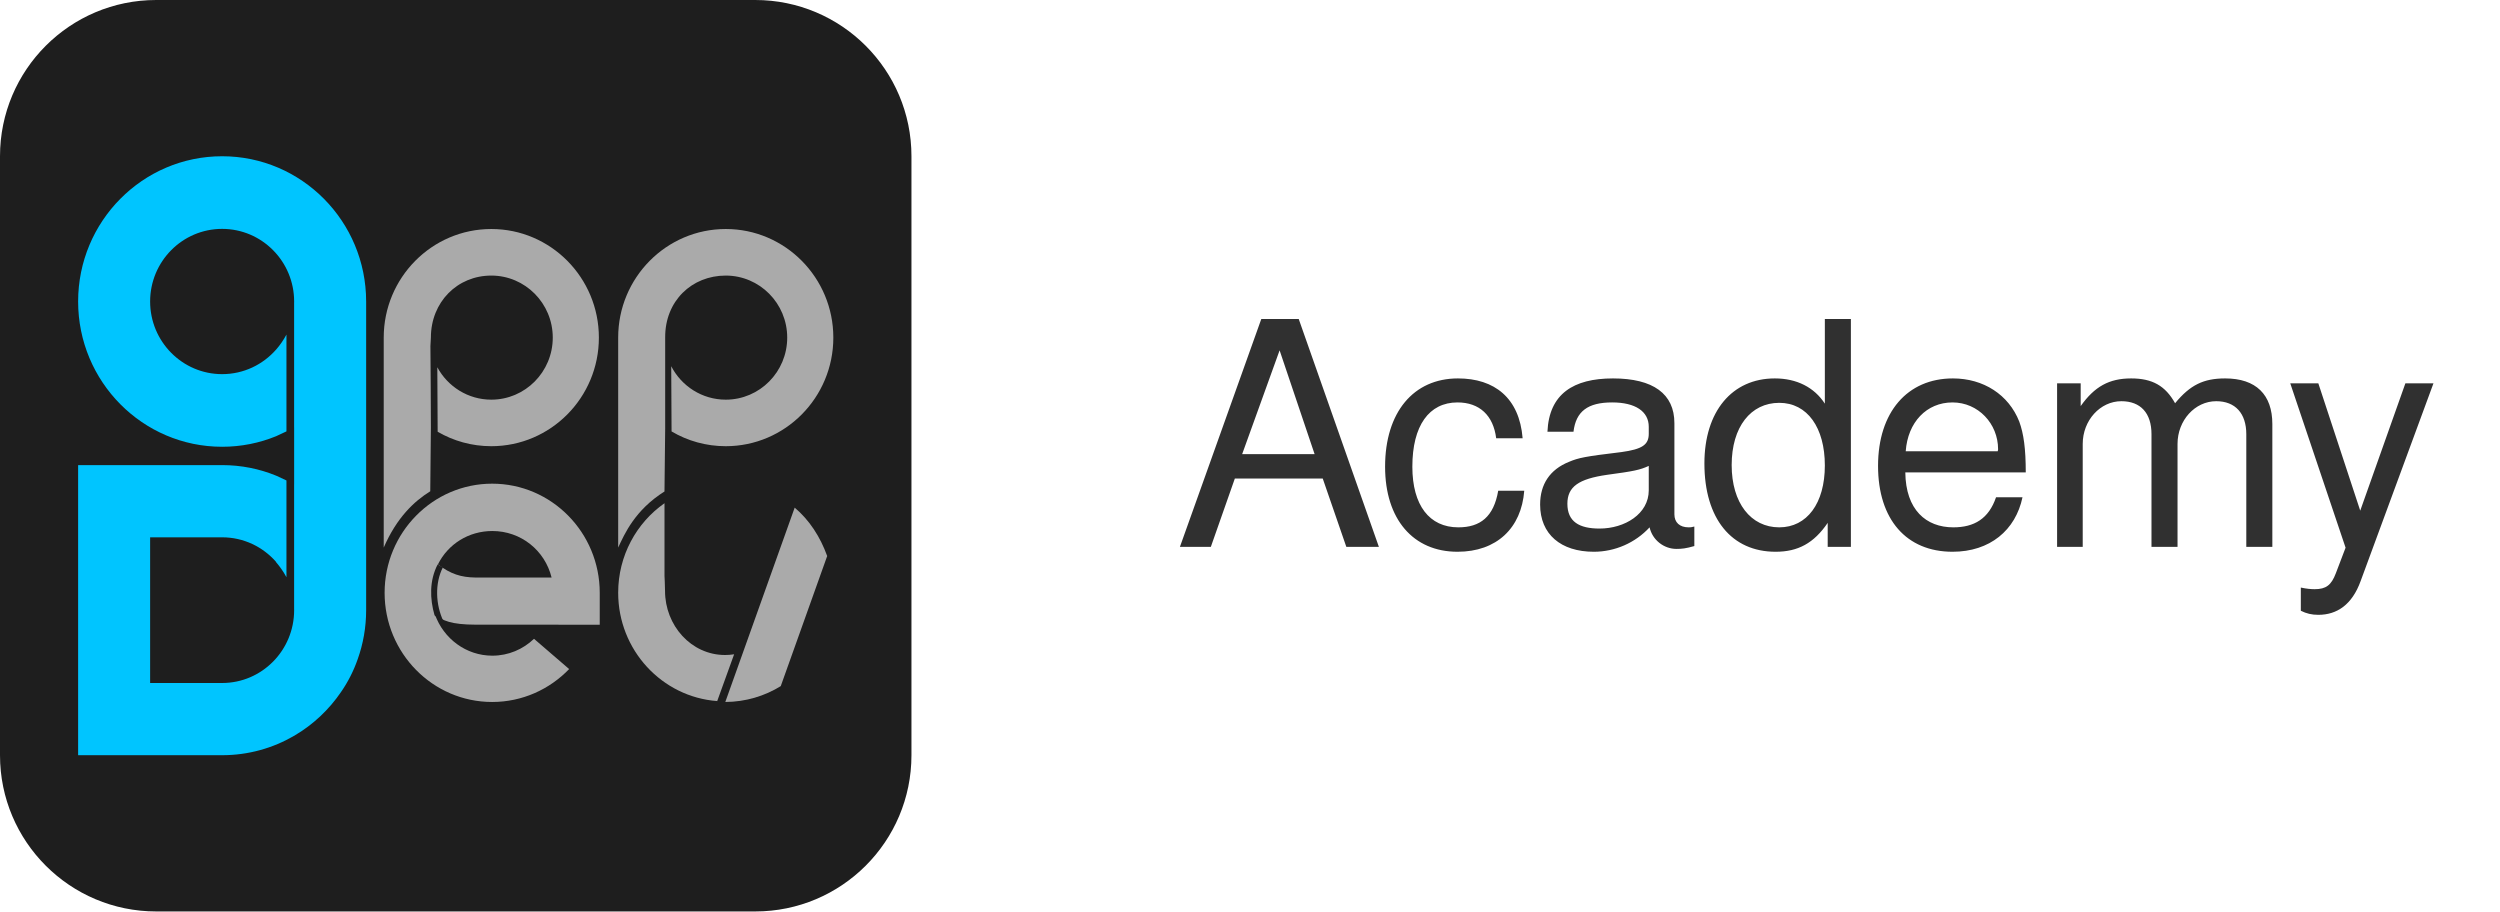
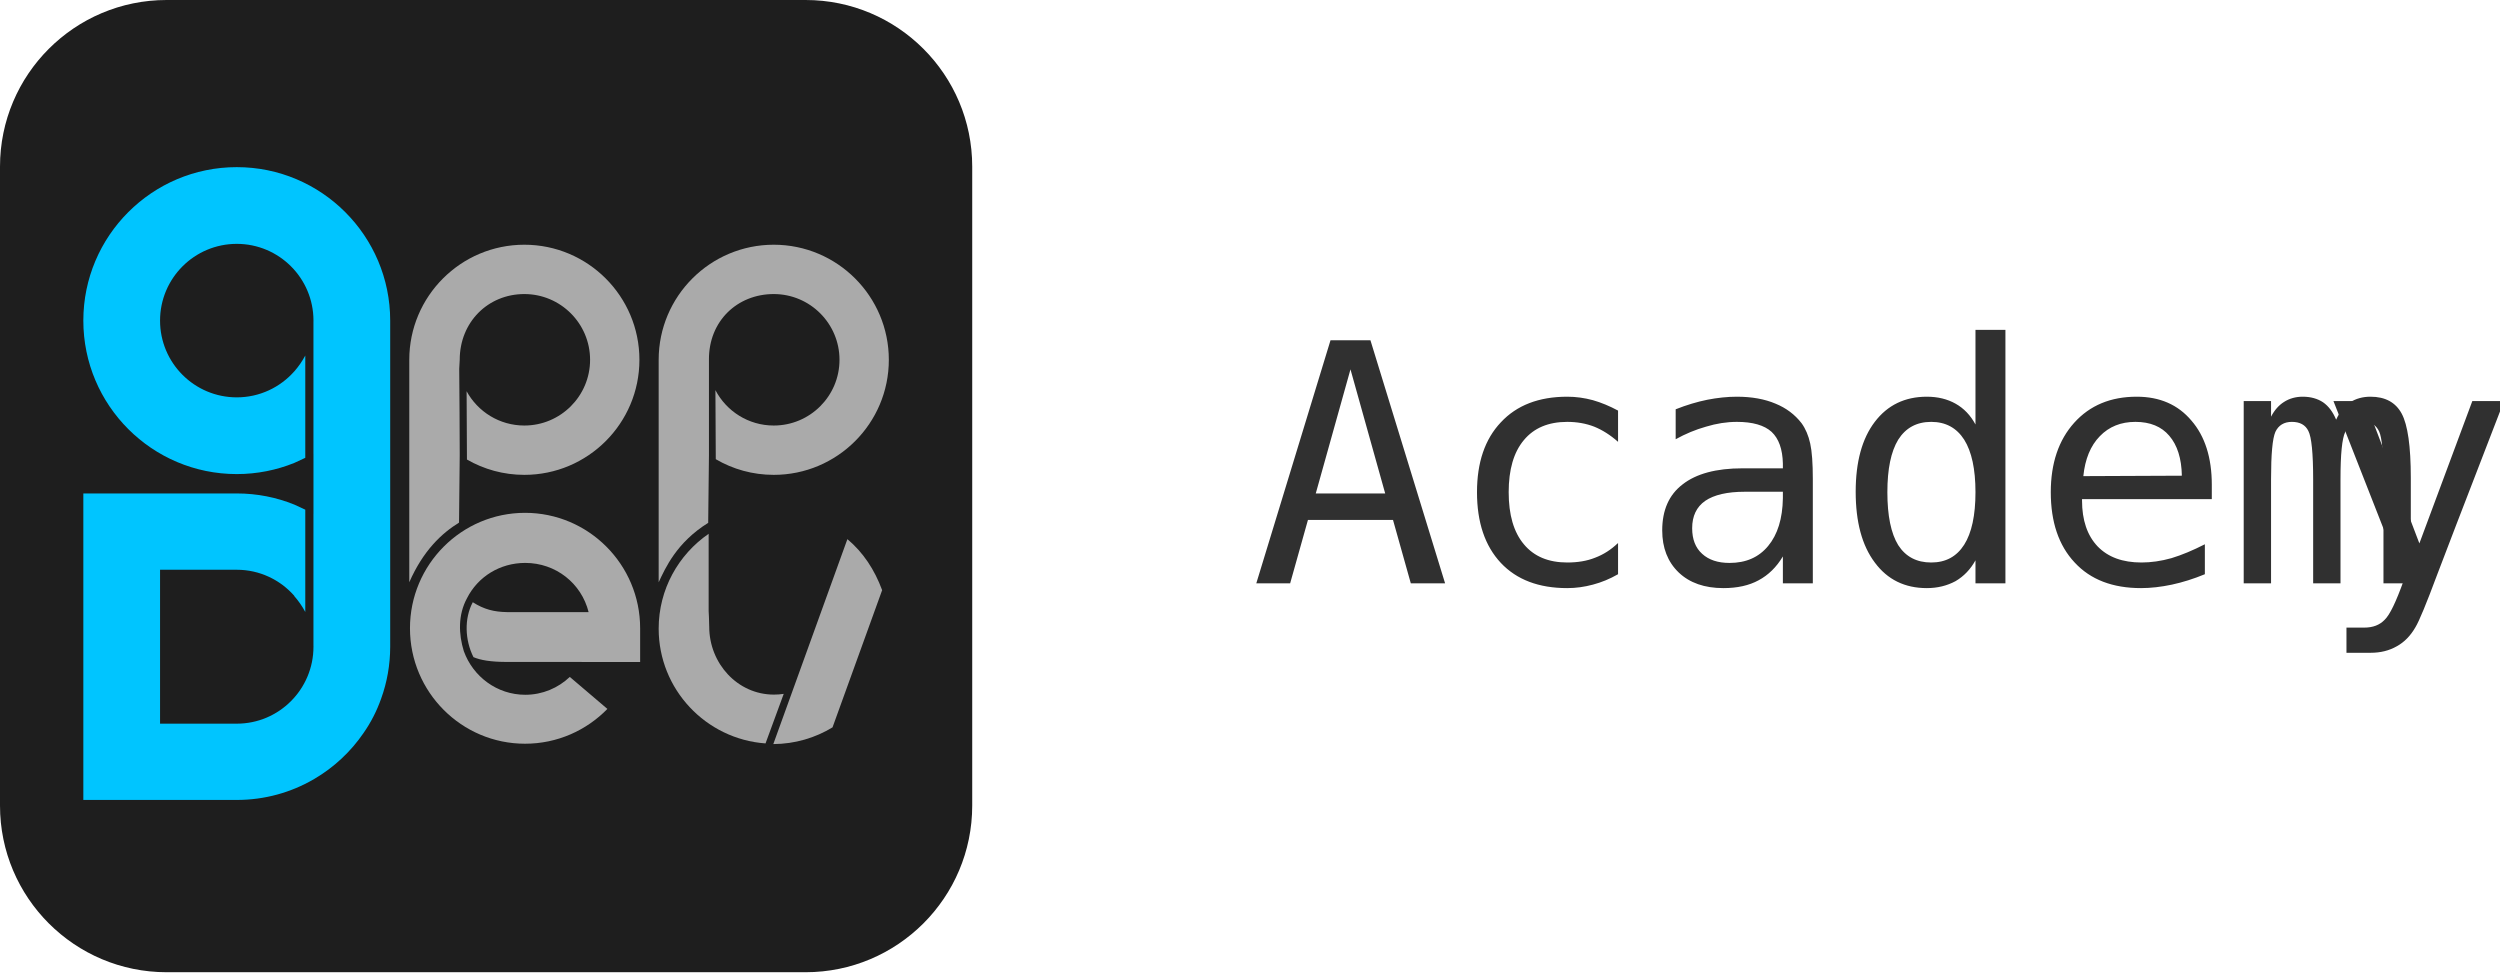
- <svg xmlns="http://www.w3.org/2000/svg" width="96px" height="35px" viewBox="0 0 96 35" version="1.1">
+ <svg xmlns="http://www.w3.org/2000/svg" width="90px" height="35px" viewBox="0 0 90 35" version="1.1">
  <g id="Page-1" stroke="none" stroke-width="1" fill="none" fill-rule="evenodd">
    <g id="Dark-Logo-Long">
-       <text id="Academy" font-family="HelveticaNeue-Medium, Helvetica Neue" font-size="12" font-weight="400" letter-spacing="-0.176" fill="#303030">
-         <tspan x="45.107" y="21">Academy</tspan>
+       <text id="Academy" font-family="Consolas" font-size="12" font-weight="normal" letter-spacing="-0.2" fill="#303030">
+         <tspan x="45.008" y="21">Academ</tspan>
+         <tspan x="83.394" y="21">y</tspan>
      </text>
      <rect id="Rectangle" fill="#1E1E1E" x="0" y="0" width="35" height="35" rx="6" />
-       <g id="AppDev" transform="translate(3, 6)">
-         <path d="M18.855,19.692 C18.104,20.471 17.057,20.956 15.899,20.956 C13.62,20.956 11.769,19.078 11.769,16.764 C11.769,14.451 13.62,12.573 15.899,12.573 C18.179,12.573 20.03,14.451 20.03,16.764 C20.03,17.191 20.03,17.99 20.03,17.99 L17.929,17.988 L17.93,17.987 L15.252,17.987 C14.336,17.985 13.988,17.833 13.703,17.599 C14.032,18.52 14.895,19.178 15.906,19.178 C16.524,19.178 17.086,18.932 17.506,18.53 L18.855,19.692 Z M18.181,16.177 C17.924,15.133 17.002,14.391 15.906,14.391 C14.995,14.391 14.204,14.893 13.816,15.673 C14.307,16.045 14.704,16.168 15.252,16.177 L18.181,16.177 Z" id="Fill-1" fill="#AAAAAA" />
-         <path d="M14.005,15.789 C13.931,15.745 13.873,15.72 13.806,15.674 C13.485,16.294 13.504,16.997 13.687,17.627 C13.783,17.724 13.9,17.796 14.028,17.855 C13.725,17.222 13.694,16.4 14.005,15.789" id="Fill-2" fill="#1E1E1F" />
-         <path d="M11.735,15.027 L11.735,6.964 C11.735,4.663 13.586,2.794 15.866,2.794 C18.146,2.794 19.997,4.663 19.997,6.964 C19.997,9.266 18.146,11.134 15.866,11.134 C15.116,11.134 14.412,10.932 13.806,10.579 L13.793,8.103 C14.193,8.844 14.972,9.347 15.866,9.347 C17.168,9.347 18.226,8.279 18.226,6.964 C18.226,5.649 17.168,4.582 15.866,4.582 C14.563,4.582 13.546,5.597 13.546,6.964 L13.528,7.29 C13.531,7.315 13.55,10.417 13.546,10.414 L13.522,12.865 C12.9,13.251 12.235,13.877 11.735,15.027 Z" id="Fill-3" fill="#AAAAAA" />
-         <path d="M20.738,15.027 L20.738,6.964 C20.738,4.663 22.589,2.794 24.869,2.794 C27.149,2.794 29,4.663 29,6.964 C29,9.266 27.149,11.134 24.869,11.134 C24.111,11.134 23.399,10.928 22.788,10.567 L22.775,8.063 C23.169,8.826 23.959,9.347 24.869,9.347 C26.172,9.347 27.229,8.279 27.229,6.964 C27.229,5.649 26.172,4.582 24.869,4.582 C23.567,4.582 22.532,5.555 22.543,6.964 L22.543,10.437 L22.516,12.873 C21.381,13.586 20.98,14.507 20.738,15.027" id="Fill-4" fill="#AAAAAA" />
-         <polyline id="Fill-5" fill="#303030" points="25.526 19.048 25.527 19.047 24.857 20.921 24.852 20.921 25.526 19.048" />
-         <path d="M24.541,20.921 C22.417,20.765 20.738,18.961 20.738,16.761 C20.738,15.335 21.443,14.075 22.517,13.323 L22.517,16.122 C22.517,16.122 22.537,16.479 22.537,16.69 C22.537,18.02 23.543,19.152 24.841,19.152 C24.96,19.152 25.076,19.143 25.19,19.125 L24.541,20.921" id="Fill-6" fill="#AAAAAA" />
-         <path d="M26.981,20.347 C26.36,20.73 25.631,20.952 24.852,20.956 L27.516,13.493 C28.084,13.977 28.492,14.604 28.764,15.351 L26.981,20.347" id="Fill-7" fill="#AAAAAA" />
-         <path d="M7.603,15.579 C7.096,14.999 6.355,14.633 5.53,14.633 L2.765,14.633 L2.765,20.227 L5.53,20.227 C7.056,20.227 8.295,18.974 8.295,17.43 C8.295,17.402 8.295,17.374 8.294,17.346 L8.294,12.605 L8.295,12.606 L8.295,10.409 L8.294,10.41 L8.294,5.662 C8.295,5.634 8.295,5.606 8.295,5.578 C8.295,4.038 7.056,2.789 5.53,2.789 C4.004,2.789 2.765,4.038 2.765,5.578 C2.765,7.117 4.004,8.367 5.53,8.367 C6.356,8.367 7.097,8.001 7.604,7.422 L7.604,7.423 C7.755,7.25 7.888,7.058 8,6.847 L8,10.565 C7.869,10.63 7.737,10.691 7.604,10.75 L7.604,10.75 C6.964,11.012 6.263,11.156 5.53,11.156 C2.478,11.156 0,8.657 0,5.578 C0,2.5 2.478,0 5.53,0 C8.582,0 11.06,2.499 11.06,5.578 L11.06,17.43 C11.06,18.09 10.946,18.724 10.736,19.312 C10.579,19.763 10.365,20.184 10.094,20.575 C9.634,21.25 9.031,21.818 8.329,22.234 C8.318,22.241 8.307,22.248 8.295,22.256 L8.295,22.254 C7.482,22.728 6.537,23 5.53,23 L0,23 L0,11.86 C0,11.86 3.989,11.86 5.53,11.86 C6.263,11.86 6.963,12.003 7.603,12.265 L7.603,12.265 C7.736,12.324 7.869,12.385 8,12.45 L8,16.167 C7.887,15.956 7.754,15.764 7.603,15.59 L7.603,15.579" id="Fill-8" fill="#00C5FF" />
+       <g id="App-Dev" transform="translate(3, 6)">
+         <path d="M26.971,20.185 C26.349,20.563 25.619,20.783 24.839,20.787 L27.506,13.409 C28.076,13.888 28.484,14.507 28.757,15.246 L26.971,20.185" id="Fill-5" fill="#AAAAAA" />
+         <path d="M24.559,20.763 C22.41,20.608 20.712,18.816 20.712,16.631 C20.712,15.215 21.425,13.964 22.511,13.217 L22.511,15.997 C22.511,15.997 22.532,16.352 22.532,16.561 C22.532,17.882 23.549,19.006 24.862,19.006 C24.982,19.006 25.099,18.997 25.214,18.979 L24.559,20.763" id="Fill-4" fill="#AAAAAA" />
+         <path d="M13.698,17.443 C13.701,17.446 13.702,17.448 13.699,17.445 C14.03,18.359 14.895,19.012 15.909,19.012 C16.528,19.012 17.093,18.768 17.513,18.369 L18.866,19.521 C18.113,20.294 17.063,20.774 15.902,20.774 C13.616,20.774 11.759,18.912 11.759,16.618 C11.759,14.325 13.616,12.462 15.902,12.462 C18.188,12.462 20.045,14.325 20.045,16.618 C20.045,17.041 20.045,17.833 20.045,17.833 L17.938,17.831 L17.939,17.83 L15.252,17.83 C14.656,17.829 14.299,17.765 14.044,17.657 C13.738,17.045 13.706,16.271 14.02,15.68 C14.423,15.937 14.782,16.028 15.252,16.036 L18.19,16.036 C17.932,15 17.008,14.265 15.909,14.265 C14.995,14.265 14.202,14.763 13.812,15.536 C13.484,16.139 13.509,16.831 13.698,17.443" id="Fill-1" fill="#AAAAAA" />
+         <path d="M20.712,14.962 L20.712,6.953 C20.712,4.667 22.569,2.81 24.855,2.81 C27.141,2.81 28.998,4.667 28.998,6.953 C28.998,9.239 27.141,11.095 24.855,11.095 C24.094,11.095 23.381,10.89 22.768,10.531 L22.755,8.045 C23.15,8.802 23.943,9.319 24.855,9.319 C26.161,9.319 27.222,8.259 27.222,6.953 C27.222,5.647 26.161,4.586 24.855,4.586 C23.549,4.586 22.511,5.553 22.522,6.953 L22.522,10.403 L22.495,12.822 C21.357,13.531 20.955,14.445 20.712,14.962" id="Fill-3" fill="#AAAAAA" />
+         <path d="M11.734,14.962 L11.734,6.953 C11.734,4.667 13.59,2.81 15.876,2.81 C18.163,2.81 20.019,4.667 20.019,6.953 C20.019,9.239 18.163,11.095 15.876,11.095 C15.124,11.095 14.419,10.894 13.81,10.543 L13.798,8.084 C14.199,8.82 14.98,9.319 15.876,9.319 C17.182,9.319 18.243,8.259 18.243,6.953 C18.243,5.647 17.182,4.586 15.876,4.586 C14.57,4.586 13.55,5.595 13.55,6.953 L13.532,7.276 C13.535,7.301 13.554,10.383 13.55,10.38 L13.525,12.814 C12.902,13.198 12.235,13.82 11.734,14.962 Z" id="Fill-2" fill="#AAAAAA" />
+         <path d="M7.593,15.448 C7.087,14.874 6.347,14.511 5.524,14.511 L2.762,14.511 L2.762,20.052 L5.524,20.052 C7.048,20.052 8.285,18.81 8.285,17.281 C8.285,17.253 8.285,17.225 8.284,17.198 L8.284,12.502 L8.285,12.503 L8.285,10.327 L8.284,10.328 L8.284,5.626 C8.285,5.598 8.285,5.57 8.285,5.542 C8.285,4.017 7.048,2.779 5.524,2.779 C3.999,2.779 2.762,4.017 2.762,5.542 C2.762,7.067 3.999,8.305 5.524,8.305 C6.348,8.305 7.089,7.942 7.595,7.369 L7.595,7.37 C7.746,7.198 7.878,7.008 7.99,6.799 L7.99,10.482 C7.859,10.546 7.727,10.606 7.595,10.665 L7.595,10.665 C6.955,10.924 6.256,11.067 5.524,11.067 C2.475,11.067 0,8.592 0,5.542 C0,2.493 2.475,0.017 5.524,0.017 C8.572,0.017 11.047,2.493 11.047,5.542 L11.047,17.281 C11.047,17.935 10.933,18.563 10.723,19.145 C10.566,19.592 10.353,20.009 10.082,20.396 C9.623,21.065 9.021,21.627 8.319,22.039 C8.308,22.047 8.297,22.054 8.285,22.061 L8.285,22.059 C7.473,22.529 6.529,22.798 5.524,22.798 L0,22.798 L0,11.764 C0,11.764 3.984,11.764 5.524,11.764 C6.256,11.764 6.955,11.906 7.594,12.165 L7.594,12.165 C7.727,12.224 7.859,12.284 7.99,12.348 L7.99,16.031 C7.878,15.821 7.745,15.631 7.593,15.458 L7.593,15.448" id="Fill-7" fill="#00C5FF" />
      </g>
    </g>
  </g>
</svg>
